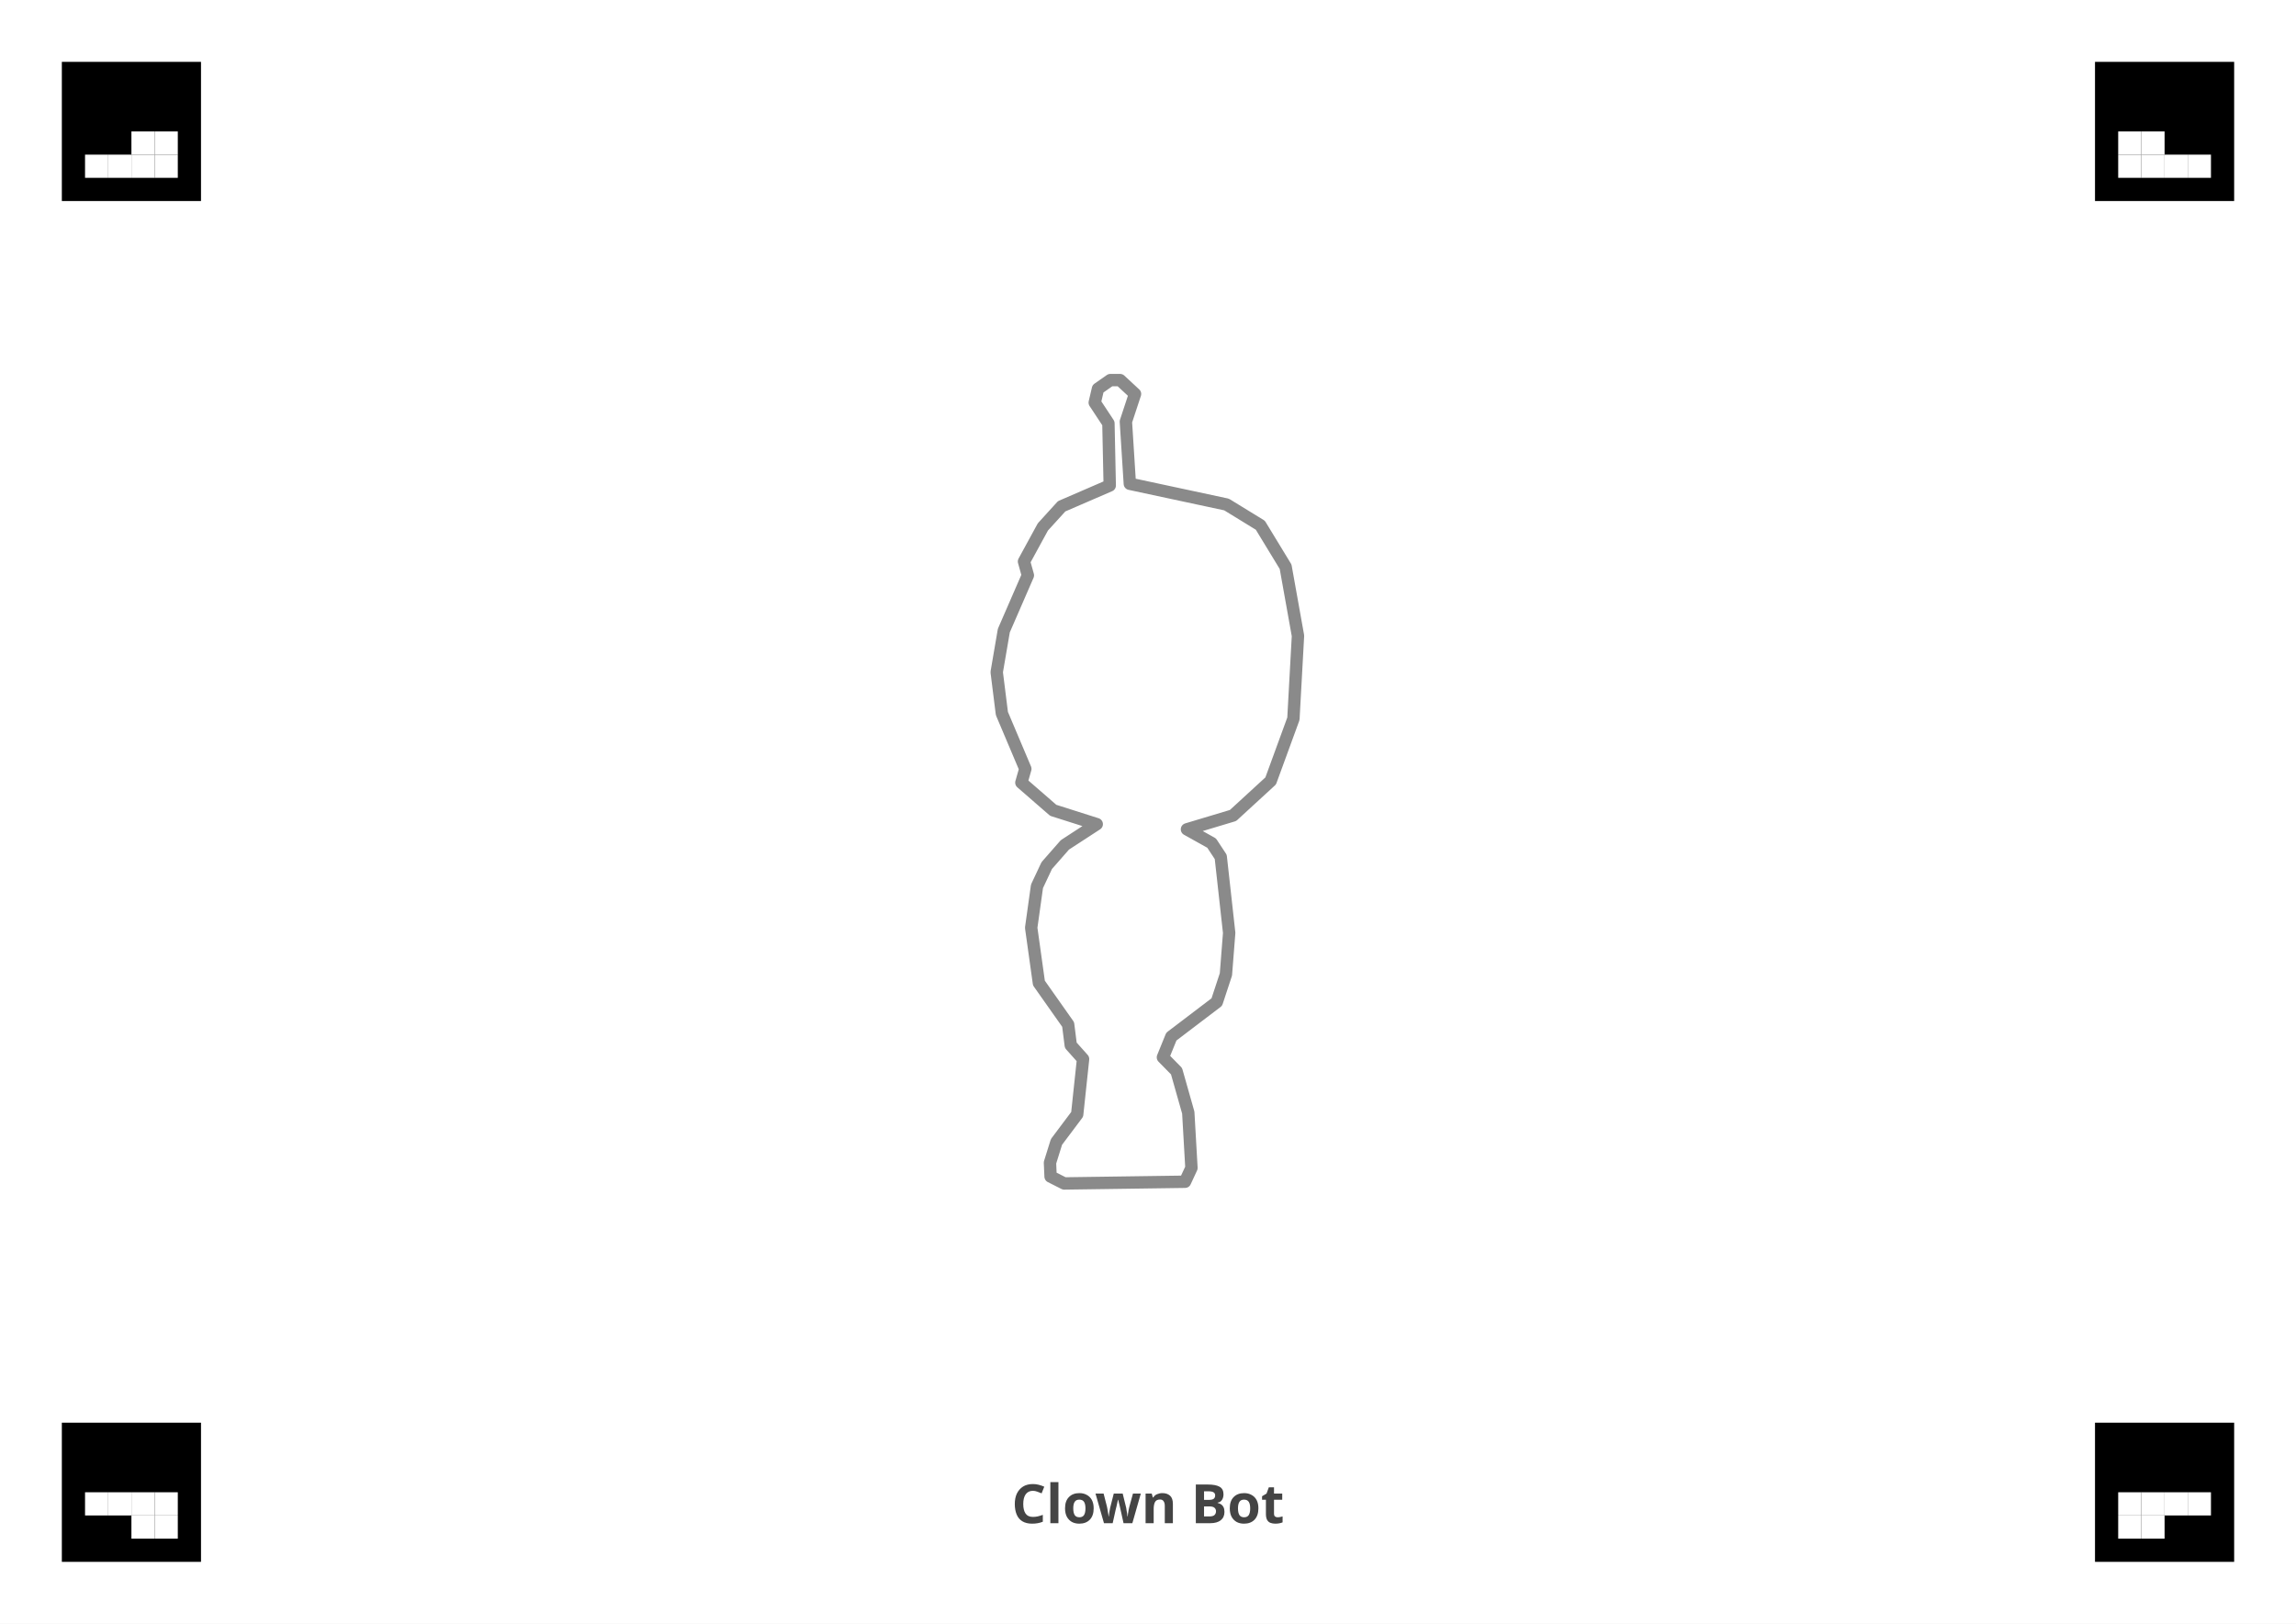
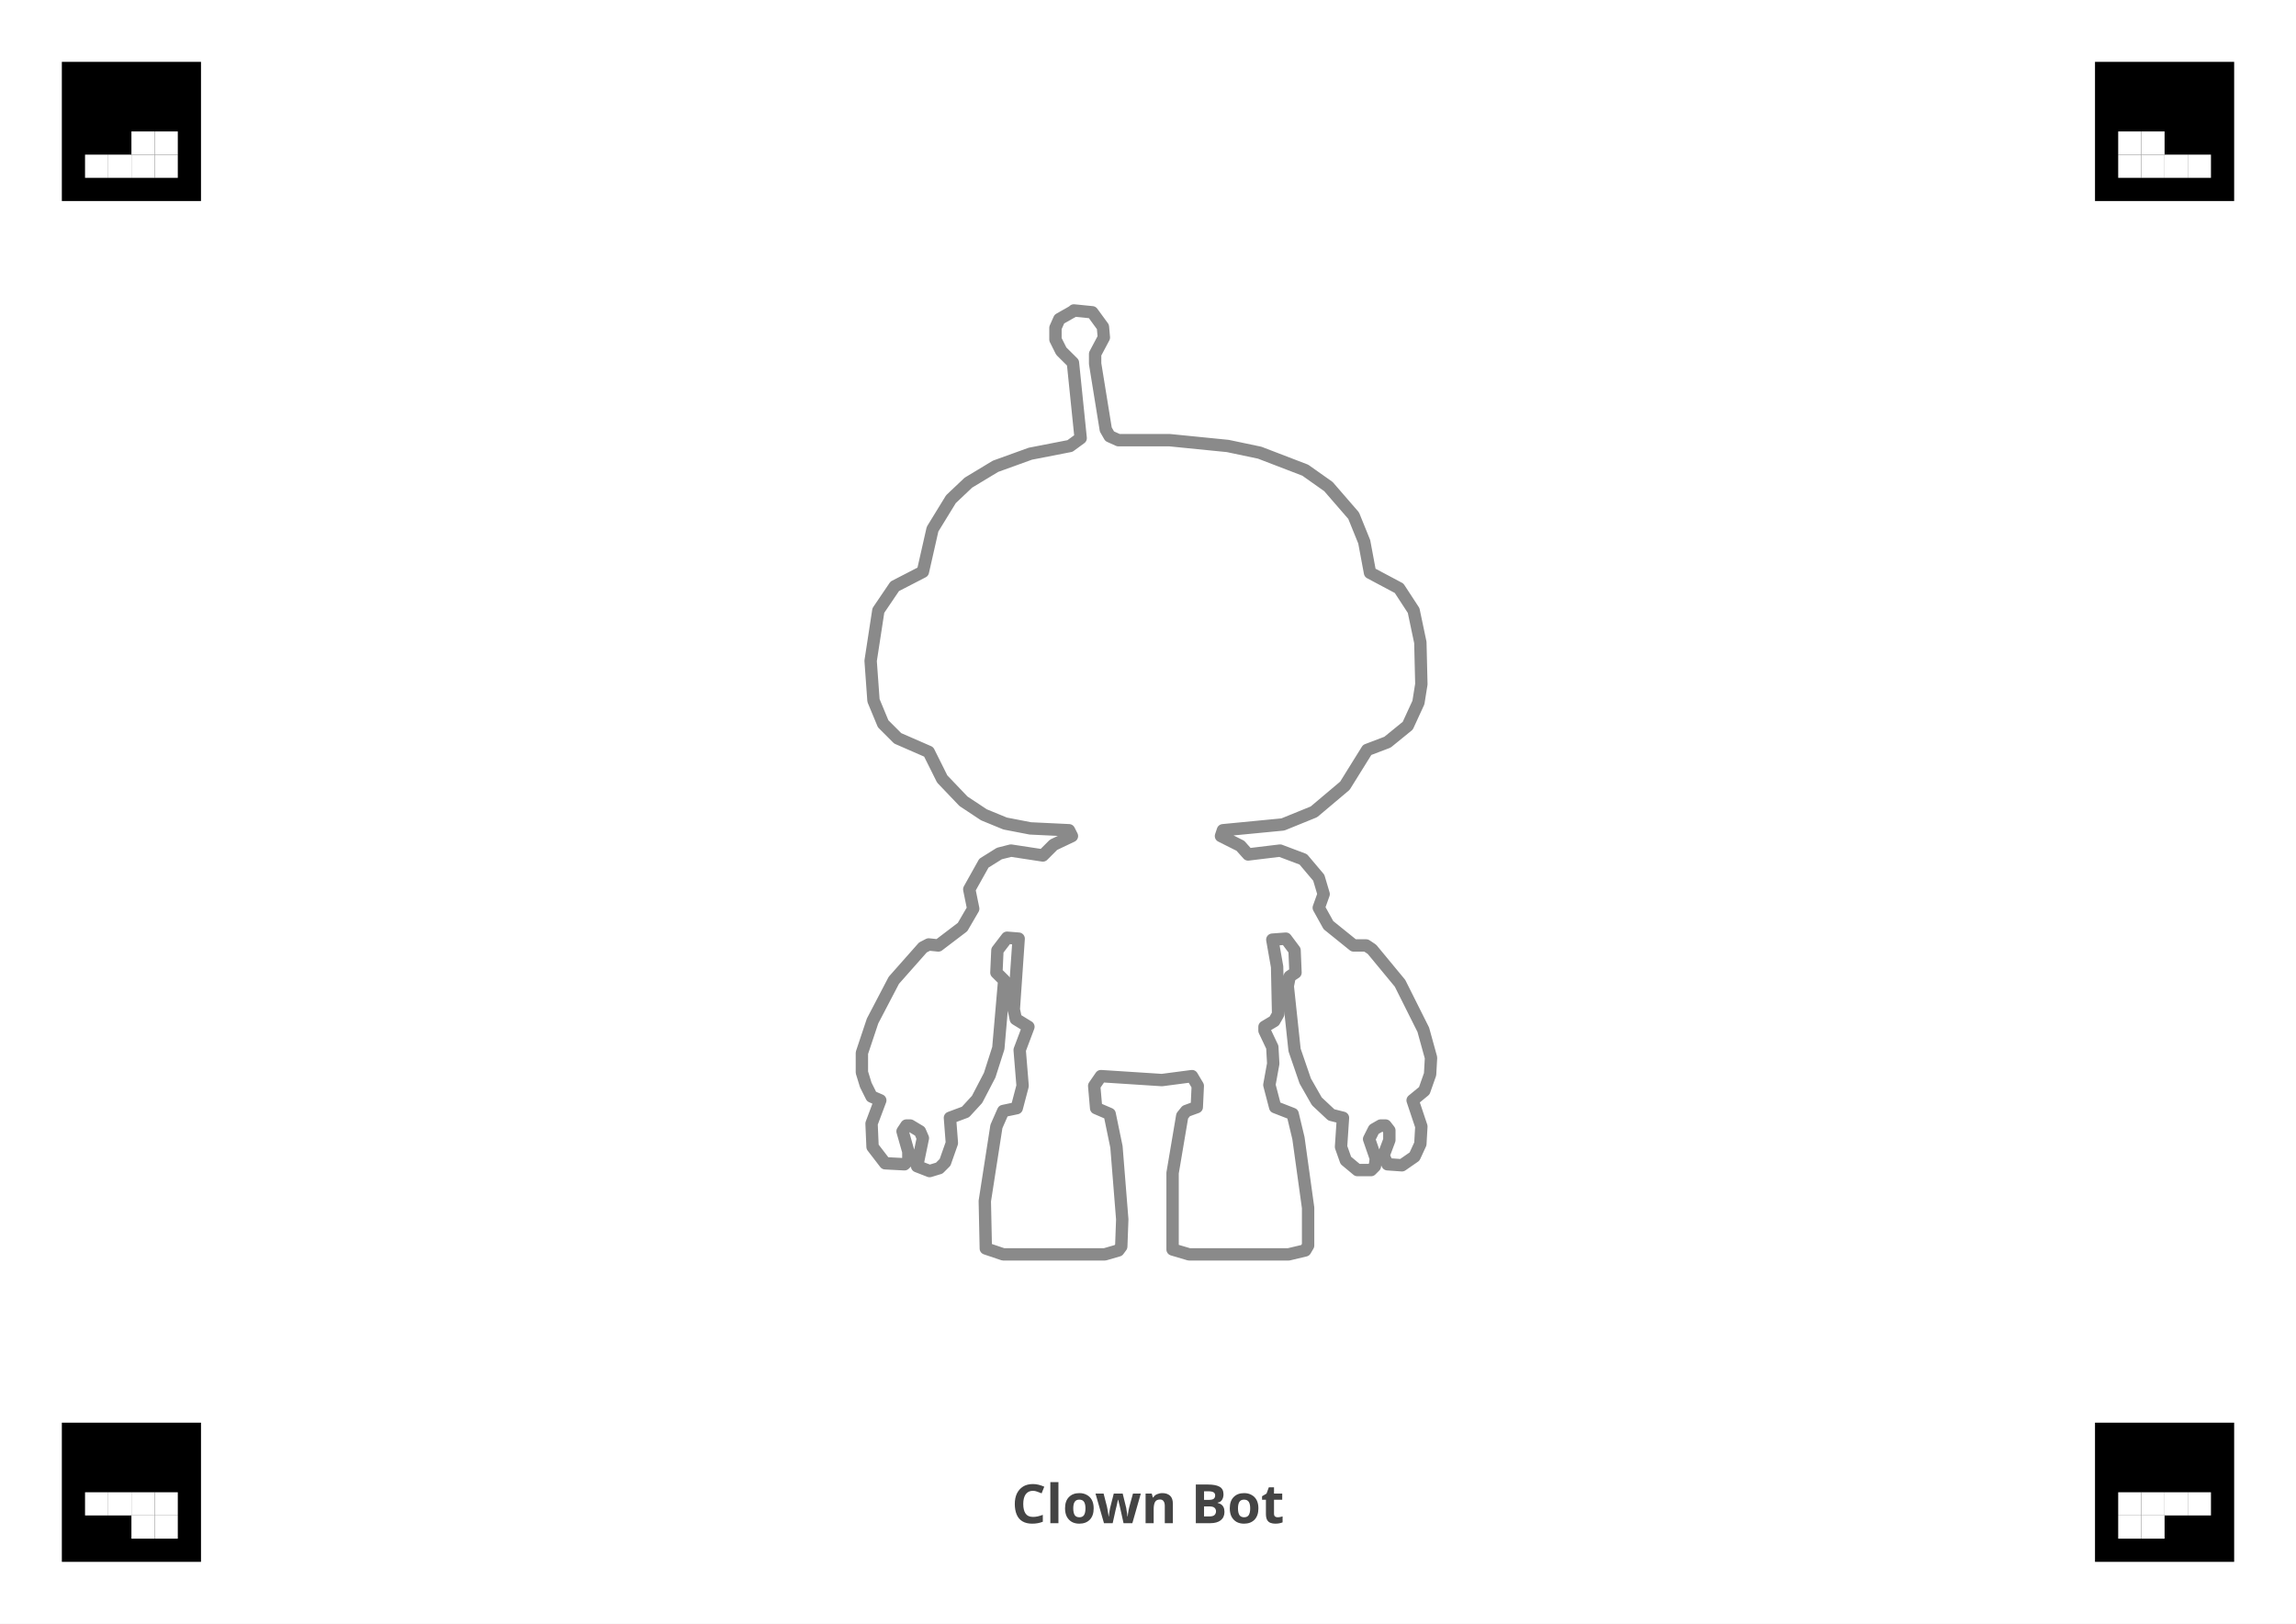
<svg xmlns="http://www.w3.org/2000/svg" width="297mm" height="210mm" viewBox="0 0 297 210">
  <rect width="297" height="210" fill="#fff" />
  <rect x="8" y="8" width="18" height="18" fill="#000" />
  <rect x="17.00" y="17.00" width="3" height="3" fill="#fff" />
  <rect x="20.00" y="17.00" width="3" height="3" fill="#fff" />
  <rect x="11.00" y="20.00" width="3" height="3" fill="#fff" />
  <rect x="14.00" y="20.00" width="3" height="3" fill="#fff" />
  <rect x="17.00" y="20.00" width="3" height="3" fill="#fff" />
  <rect x="20.00" y="20.00" width="3" height="3" fill="#fff" />
  <rect x="271" y="8" width="18" height="18" fill="#000" />
  <rect x="274.00" y="17.00" width="3" height="3" fill="#fff" />
  <rect x="277.00" y="17.00" width="3" height="3" fill="#fff" />
  <rect x="274.00" y="20.00" width="3" height="3" fill="#fff" />
  <rect x="277.00" y="20.00" width="3" height="3" fill="#fff" />
  <rect x="280.00" y="20.00" width="3" height="3" fill="#fff" />
  <rect x="283.00" y="20.00" width="3" height="3" fill="#fff" />
  <rect x="8" y="184" width="18" height="18" fill="#000" />
  <rect x="11.00" y="193.00" width="3" height="3" fill="#fff" />
  <rect x="14.00" y="193.00" width="3" height="3" fill="#fff" />
  <rect x="17.00" y="193.00" width="3" height="3" fill="#fff" />
  <rect x="20.00" y="193.00" width="3" height="3" fill="#fff" />
  <rect x="17.00" y="196.00" width="3" height="3" fill="#fff" />
  <rect x="20.00" y="196.00" width="3" height="3" fill="#fff" />
  <rect x="271" y="184" width="18" height="18" fill="#000" />
  <rect x="274.00" y="193.00" width="3" height="3" fill="#fff" />
  <rect x="277.00" y="193.00" width="3" height="3" fill="#fff" />
  <rect x="280.00" y="193.00" width="3" height="3" fill="#fff" />
  <rect x="283.00" y="193.00" width="3" height="3" fill="#fff" />
  <rect x="274.00" y="196.00" width="3" height="3" fill="#fff" />
  <rect x="277.00" y="196.00" width="3" height="3" fill="#fff" />
-   <path d="M137.66 153.06 L135.90 152.17 L135.82 150.38 L136.66 147.69 L139.34 144.12 L140.10 136.97 L138.51 135.19 L138.17 132.50 L134.39 127.14 L133.39 119.99 L134.14 114.63 L135.40 111.95 L137.75 109.27 L141.87 106.59 L136.24 104.80 L132.12 101.22 L132.63 99.44 L129.60 92.28 L128.93 86.93 L129.85 81.56 L132.96 74.41 L132.46 72.62 L134.90 68.15 L137.33 65.48 L143.55 62.79 L143.38 54.75 L141.61 52.07 L142.03 50.28 L143.63 49.16 L144.89 49.16 L146.82 50.95 L145.64 54.53 L146.15 62.57 L158.66 65.25 L163.03 67.93 L166.30 73.30 L167.90 82.23 L167.31 92.96 L164.37 101.00 L159.50 105.47 L153.54 107.26 L156.73 109.04 L157.91 110.83 L159.00 120.66 L158.58 126.02 L157.40 129.60 L151.52 134.07 L150.43 136.75 L152.19 138.54 L153.71 143.90 L154.12 151.05 L153.29 152.84 Z" fill="#fff" stroke="#8a8a8a" stroke-width="1.6" stroke-linejoin="round" />
+   <path d="M138.91 40.15 L141.29 40.39 L142.67 42.28 L142.79 43.65 L141.66 45.78 L141.66 47.03 L143.04 55.55 L143.54 56.42 L144.67 56.93 L151.30 56.93 L158.82 57.68 L162.95 58.55 L168.84 60.81 L171.84 62.93 L175.10 66.69 L176.47 70.07 L177.22 74.08 L180.98 76.08 L182.86 78.96 L183.73 83.09 L183.86 88.48 L183.48 90.86 L182.10 93.86 L179.48 95.99 L176.85 96.99 L173.97 101.62 L169.96 105.00 L165.95 106.63 L158.19 107.38 L157.94 108.13 L160.45 109.39 L161.45 110.51 L165.58 110.01 L168.58 111.14 L170.59 113.52 L171.22 115.64 L170.59 117.40 L171.84 119.65 L175.10 122.28 L176.72 122.28 L177.47 122.78 L181.10 127.17 L184.11 133.18 L185.11 136.80 L184.99 138.94 L184.24 141.07 L182.73 142.31 L183.86 145.69 L183.73 147.95 L182.98 149.58 L181.35 150.71 L179.48 150.58 L178.97 149.45 L179.72 147.45 L179.72 146.20 L179.23 145.57 L178.60 145.57 L177.73 146.07 L177.10 147.32 L177.97 149.83 L177.85 150.83 L177.35 151.33 L175.59 151.33 L174.09 150.08 L173.47 148.33 L173.72 144.57 L172.21 144.19 L170.34 142.44 L168.84 139.81 L167.46 135.80 L166.58 127.54 L166.83 126.29 L167.58 125.79 L167.46 122.91 L166.33 121.40 L164.58 121.53 L165.20 125.04 L165.33 131.17 L164.83 132.05 L163.57 132.80 L163.57 133.30 L164.58 135.43 L164.70 137.56 L164.20 140.32 L164.95 143.19 L167.21 144.07 L167.96 147.20 L169.21 156.21 L169.21 161.09 L168.84 161.72 L166.70 162.23 L153.81 162.23 L151.68 161.60 L151.68 151.71 L152.93 144.32 L153.44 143.69 L154.81 143.19 L154.94 140.44 L154.19 139.18 L150.30 139.69 L142.41 139.18 L141.54 140.44 L141.79 143.32 L143.54 144.07 L144.42 148.33 L145.17 157.71 L145.04 161.22 L144.67 161.72 L142.92 162.23 L129.77 162.23 L127.52 161.47 L127.39 155.34 L128.89 145.69 L129.77 143.69 L131.52 143.32 L132.28 140.44 L131.90 135.80 L133.03 132.80 L131.40 131.80 L131.14 130.55 L131.77 121.40 L130.27 121.28 L129.02 122.91 L128.89 125.79 L129.90 126.79 L129.14 135.56 L128.02 139.06 L126.39 142.19 L124.89 143.82 L122.88 144.57 L123.13 147.83 L122.25 150.33 L121.50 151.08 L120.25 151.46 L118.63 150.83 L119.38 147.20 L119.00 146.32 L117.75 145.57 L117.25 145.57 L116.75 146.32 L117.50 148.95 L117.50 150.08 L117.00 150.58 L114.50 150.45 L112.87 148.33 L112.74 145.32 L113.87 142.31 L112.74 141.82 L111.99 140.32 L111.49 138.69 L111.49 136.18 L112.87 132.05 L115.62 126.79 L119.38 122.54 L120.13 122.15 L121.38 122.28 L124.51 119.90 L125.89 117.53 L125.38 115.02 L127.27 111.64 L129.27 110.39 L130.77 110.01 L134.90 110.64 L136.28 109.26 L138.66 108.13 L138.28 107.38 L133.28 107.14 L130.02 106.51 L127.27 105.38 L124.63 103.63 L121.88 100.75 L120.13 97.24 L116.12 95.49 L114.24 93.61 L112.99 90.60 L112.62 85.47 L113.62 78.96 L115.74 75.83 L119.38 73.95 L120.63 68.44 L123.01 64.56 L125.26 62.43 L128.77 60.31 L133.28 58.68 L138.41 57.68 L139.79 56.67 L138.79 46.91 L137.28 45.41 L136.53 43.91 L136.53 42.40 L137.03 41.27 L138.79 40.27 Z" fill="#fff" stroke="#8a8a8a" stroke-width="1.6" stroke-linejoin="round" />
  <text x="148.5" y="197" text-anchor="middle" font-family="Segoe UI, sans-serif" font-size="7" font-weight="600" fill="#444">Clown Bot</text>
</svg>
